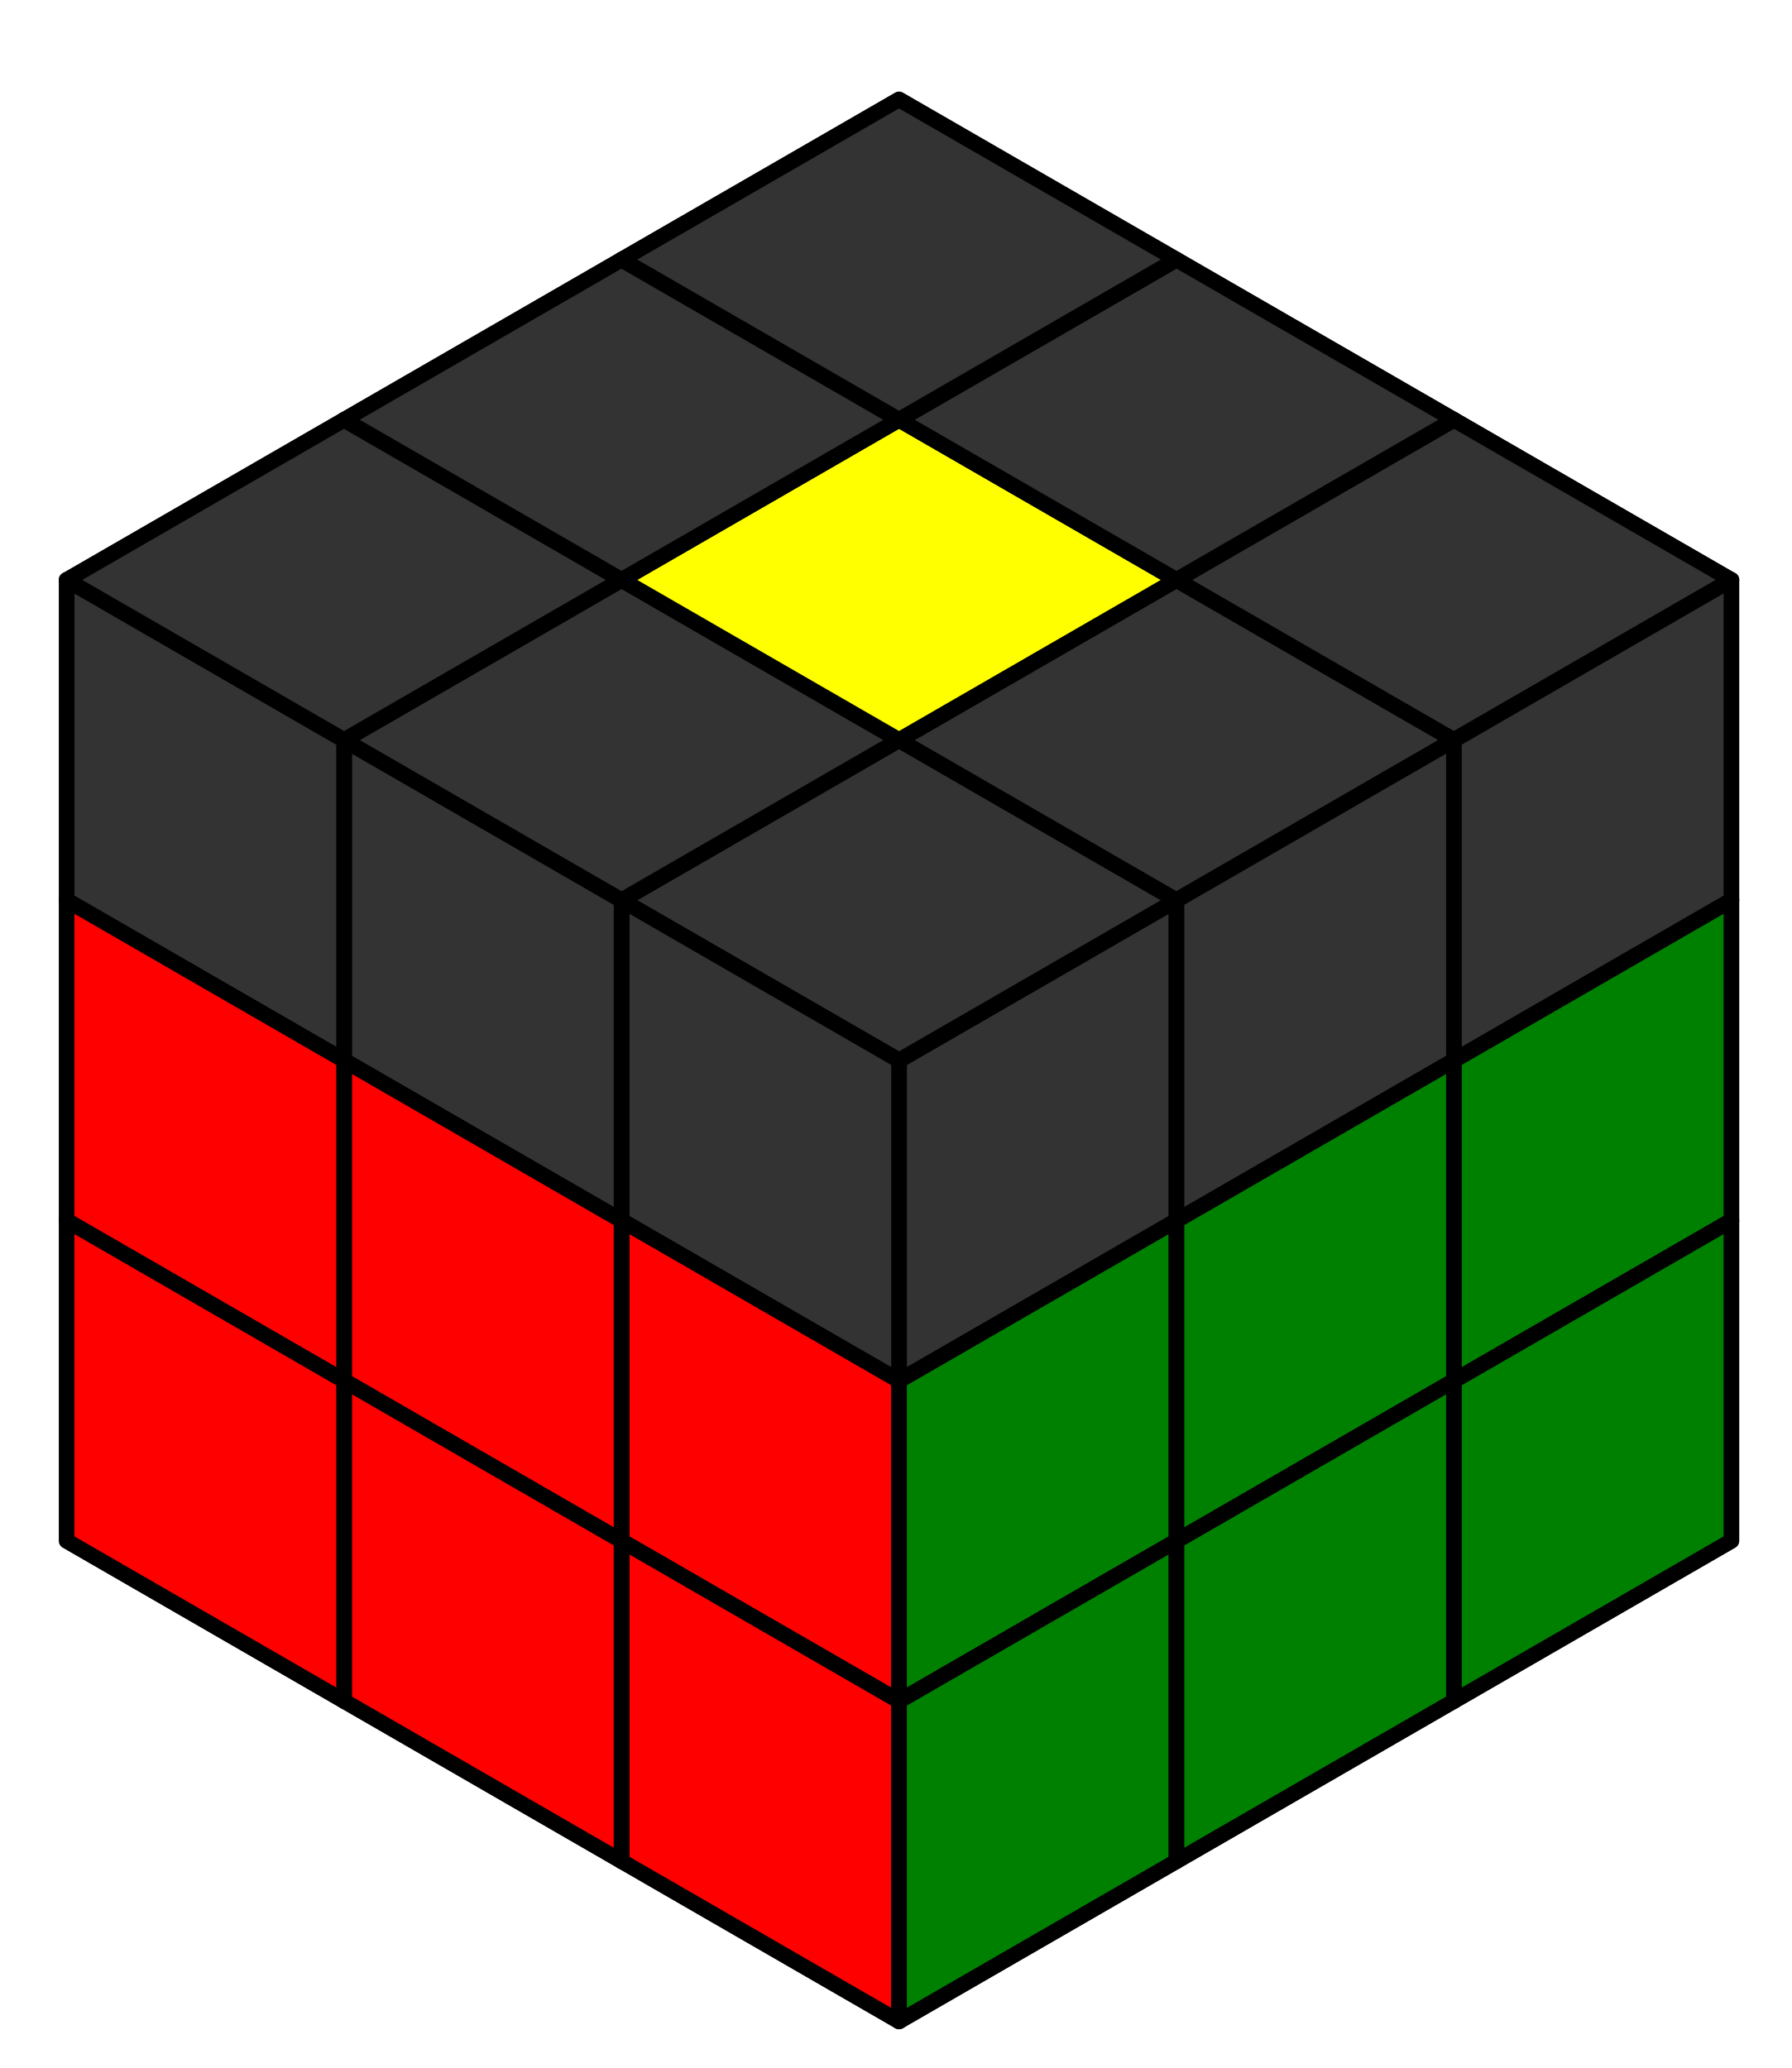
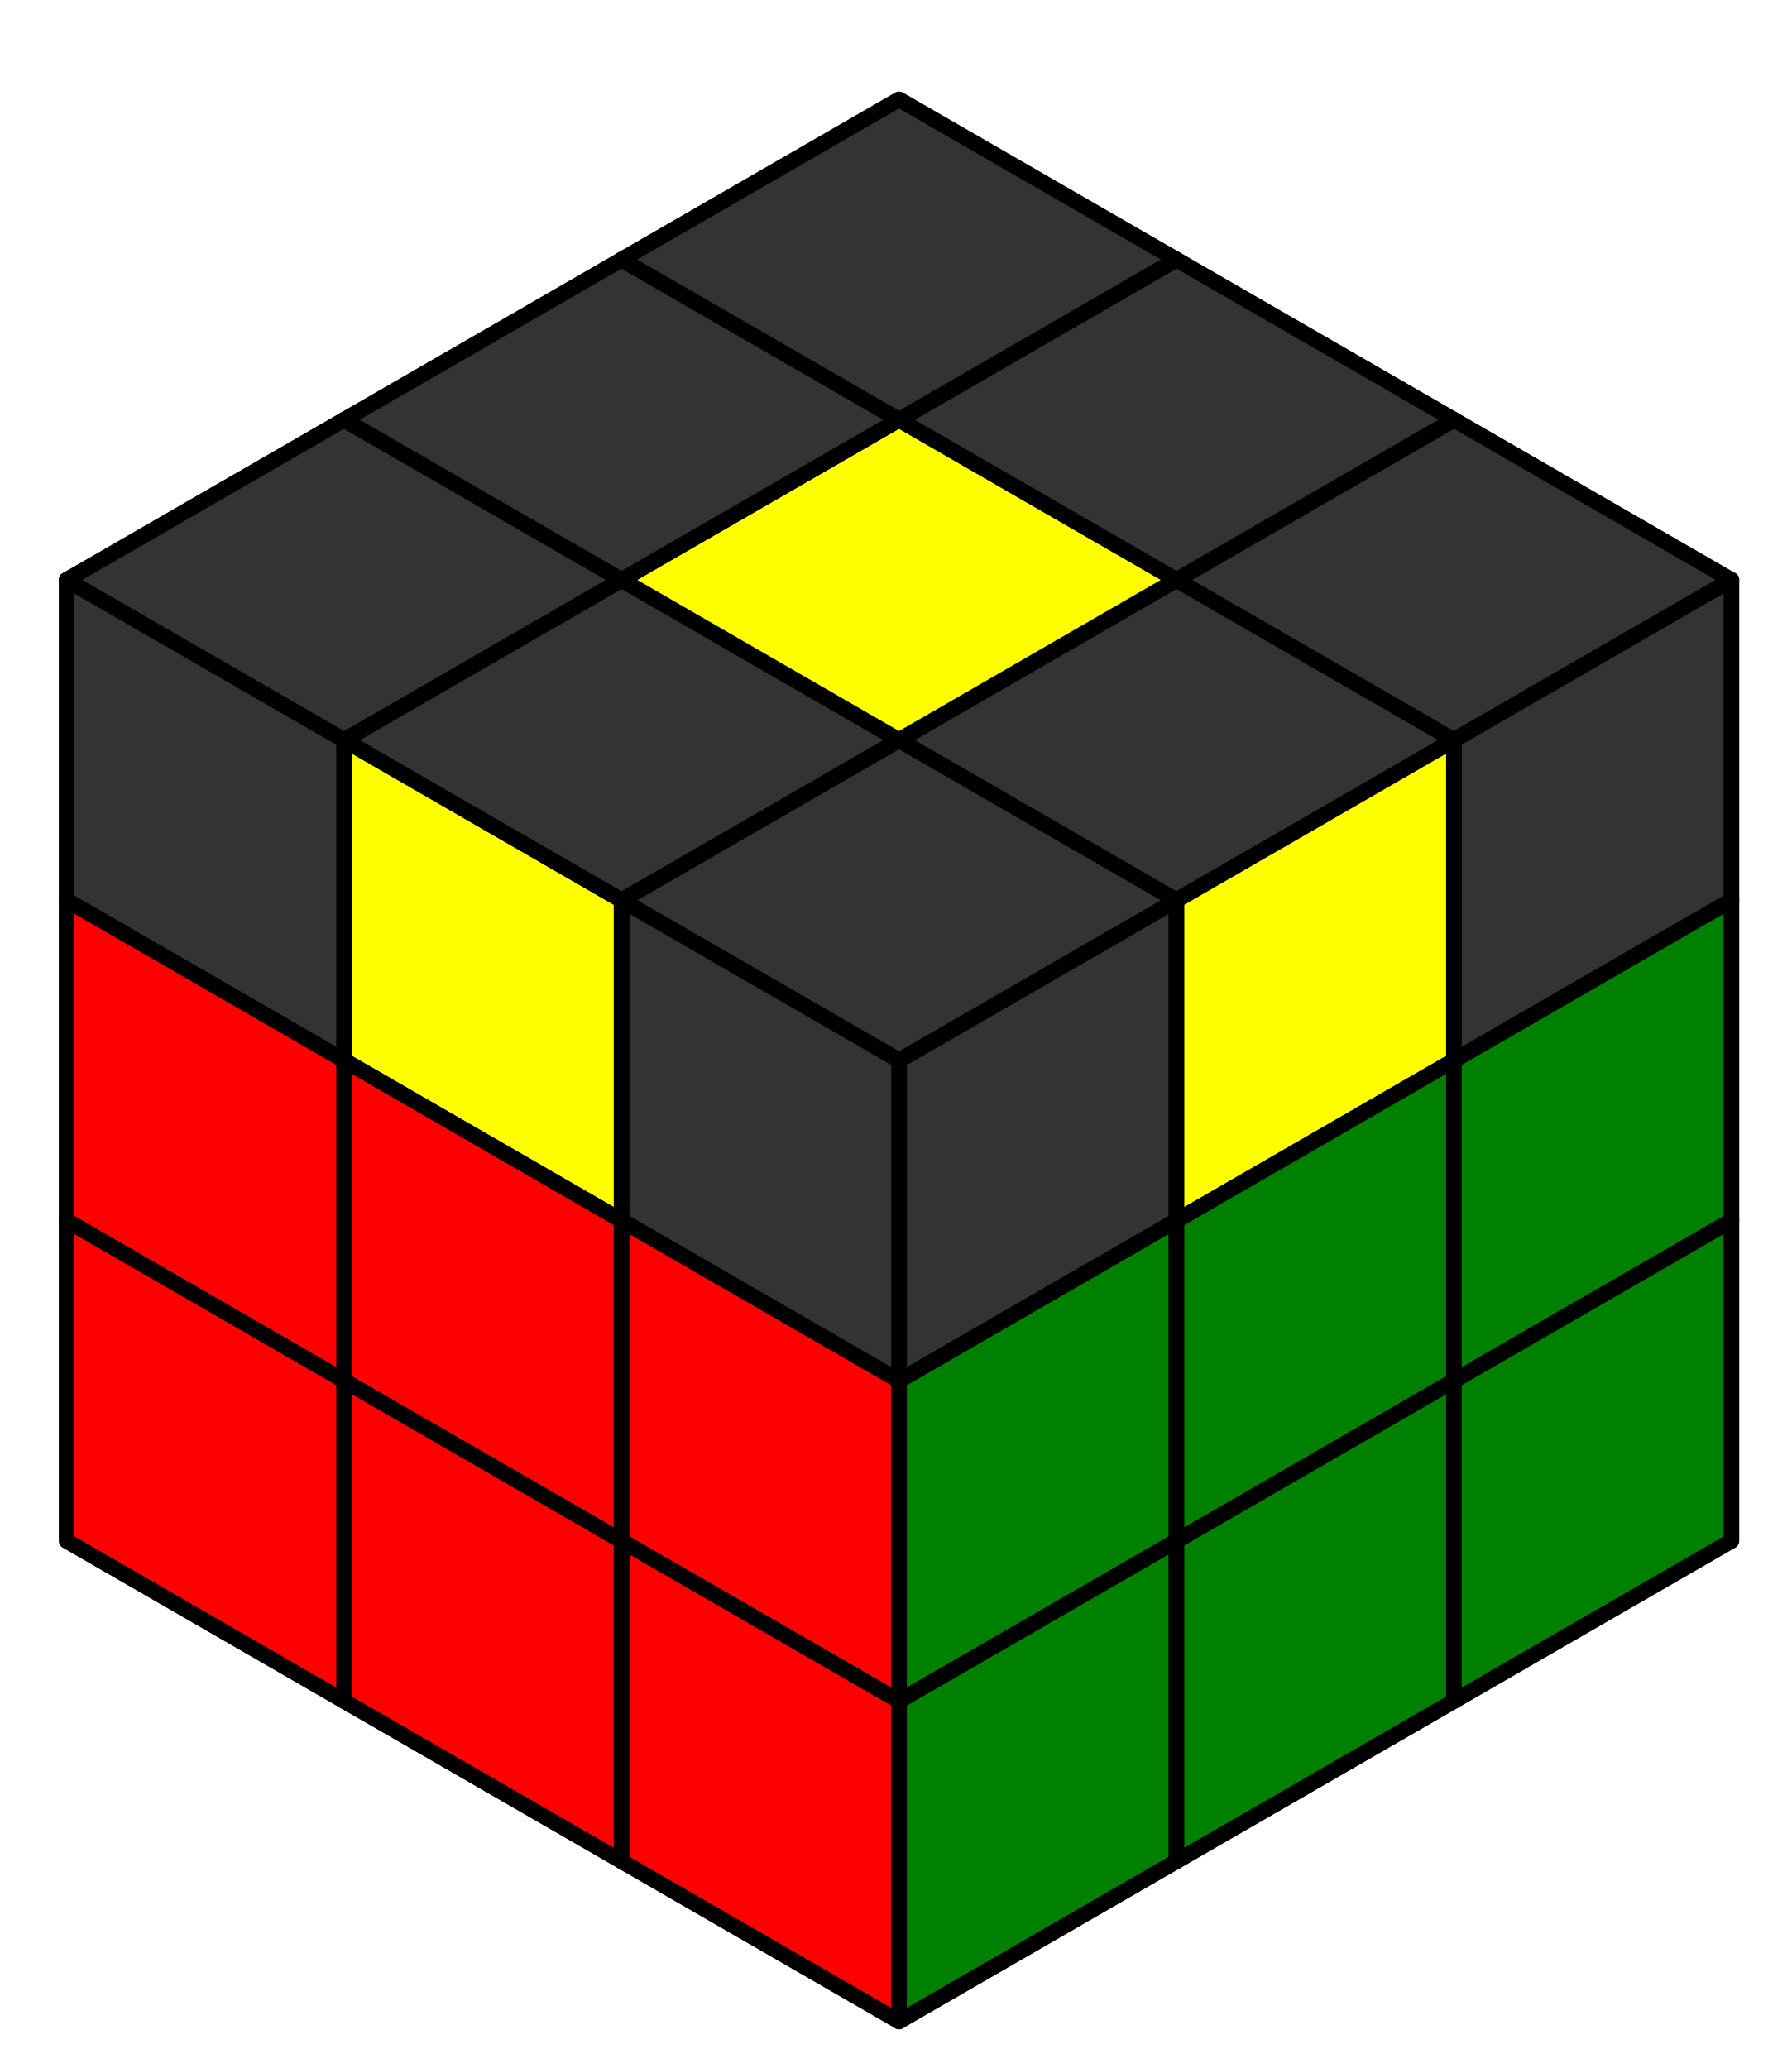
<svg xmlns="http://www.w3.org/2000/svg" version="1.1" id="svg8" x="0px" y="0px" width="294.179px" height="339.688px" viewBox="0 0 294.179 339.688" enable-background="new 0 0 294.179 339.688" xml:space="preserve">
  <defs id="defs3">
	
	
		</defs>
  <g id="layer1" transform="translate(-41.38718,-50.19777)">
    <path id="path144" fill="none" d="   M335.566,304.964l-147.09,84.922L41.387,304.964V135.12l147.089-84.922l147.09,84.922V304.964z" />
  </g>
  <g id="layer2" transform="translate(-41.38718,-50.19777)">
    <path id="path151-73" fill="#333333" stroke="#000000" stroke-width="0.682" d="M234.606,198.07l-45.569,26.31v52.618l45.569-26.31   V198.07z" style="stroke-width:2.57;stroke-miterlimit:4;stroke-dasharray:none;stroke-linejoin:round" />
    <path id="path173-5" fill="#333333" stroke="#000000" stroke-width="0.682" d="M189.037,171.761l-45.569,26.309l45.569,26.31   l45.569-26.31L189.037,171.761z" style="stroke-width:2.57;stroke-miterlimit:4;stroke-dasharray:none;stroke-linejoin:round" />
    <path id="path320" fill="#333333" stroke="#000000" stroke-width="0.682" d="M143.468,198.07l45.569,26.31v52.618l-45.569-26.31   V198.07z" style="stroke-width:2.57;stroke-miterlimit:4;stroke-dasharray:none;stroke-linejoin:round" />
    <path id="path339" fill="#FF0000" stroke="#000000" stroke-width="0.682" d="M143.468,250.688l45.569,26.31v52.618l-45.569-26.309   V250.688z" style="stroke-width:2.57;stroke-miterlimit:4;stroke-dasharray:none;stroke-linejoin:round" />
    <path id="path341" fill="#FF0000" stroke="#000000" stroke-width="0.682" d="M143.468,303.308l45.569,26.309v52.619l-45.569-26.31   V303.308z" style="stroke-width:2.57;stroke-miterlimit:4;stroke-dasharray:none;stroke-linejoin:round" />
-     <path id="path343" fill="#333333" stroke="#000000" stroke-width="0.682" d="M97.899,171.761l45.569,26.31v52.618L97.899,224.38   V171.761z" style="fill:#333333;stroke-width:2.57;stroke-miterlimit:4;stroke-dasharray:none;stroke-linejoin:round" />
+     <path id="path343" fill="#333333" stroke="#000000" stroke-width="0.682" d="M97.899,171.761l45.569,26.31v52.618L97.899,224.38   V171.761z" style="fill:#ffff00;stroke-width:2.57;stroke-miterlimit:4;stroke-dasharray:none;stroke-linejoin:round" />
    <path id="path345" fill="#FF0000" stroke="#000000" stroke-width="0.682" d="M97.899,224.38l45.569,26.309v52.619l-45.569-26.31   V224.38z" style="stroke-width:2.57;stroke-miterlimit:4;stroke-dasharray:none;stroke-linejoin:round" />
    <path id="path347" fill="#FF0000" stroke="#000000" stroke-width="0.682" d="M97.899,276.998l45.569,26.31v52.618l-45.569-26.31   V276.998z" style="stroke-width:2.57;stroke-miterlimit:4;stroke-dasharray:none;stroke-linejoin:round" />
    <path id="path349" fill="#333333" stroke="#000000" stroke-width="0.682" d="M52.33,145.451l45.569,26.31v52.619L52.33,198.07   V145.451z" style="stroke-width:2.57;stroke-miterlimit:4;stroke-dasharray:none;stroke-linejoin:round" />
    <path id="path351" fill="#FF0000" stroke="#000000" stroke-width="0.682" d="M52.33,198.07l45.569,26.31v52.618l-45.569-26.31   V198.07z" style="stroke-width:2.57;stroke-miterlimit:4;stroke-dasharray:none;stroke-linejoin:round" />
    <path id="path353" fill="#FF0000" stroke="#000000" stroke-width="0.682" d="M52.33,250.688l45.569,26.31v52.618l-45.569-26.31   V250.688z" style="stroke-width:2.57;stroke-miterlimit:4;stroke-dasharray:none;stroke-linejoin:round" />
    <path id="path355" fill="#333333" stroke="#000000" stroke-width="0.682" d="M143.468,145.452l-45.569,26.309l45.569,26.31   l45.569-26.31L143.468,145.452z" style="stroke-width:2.57;stroke-miterlimit:4;stroke-dasharray:none;stroke-linejoin:round" />
    <path id="path357" fill="#333333" stroke="#000000" stroke-width="0.682" d="M97.899,119.142L52.33,145.451l45.569,26.31   l45.569-26.31L97.899,119.142z" style="stroke-width:2.57;stroke-miterlimit:4;stroke-dasharray:none;stroke-linejoin:round" />
    <path id="path359" fill="#333333" stroke="#000000" stroke-width="0.682" d="M234.606,145.452l-45.569,26.309l45.569,26.31   l45.569-26.31L234.606,145.452z" style="stroke-width:2.57;stroke-miterlimit:4;stroke-dasharray:none;stroke-linejoin:round" />
    <path id="path361" fill="#FFFF00" stroke="#000000" stroke-width="0.682" d="M189.037,119.142l-45.569,26.309l45.569,26.31   l45.569-26.31L189.037,119.142z" style="stroke-width:2.57;stroke-miterlimit:4;stroke-dasharray:none;stroke-linejoin:round" />
    <path id="path363" fill="#FFFF00" stroke="#000000" stroke-width="0.682" d="M143.468,92.833l-45.569,26.309l45.569,26.31   l45.569-26.31L143.468,92.833z" style="fill:#333333;stroke-width:2.57;stroke-miterlimit:4;stroke-dasharray:none;stroke-linejoin:round" />
    <path id="path365" fill="#333333" stroke="#000000" stroke-width="0.682" d="M280.176,119.143l-45.569,26.309l45.569,26.31   l45.568-26.31L280.176,119.143z" style="stroke-width:2.57;stroke-miterlimit:4;stroke-dasharray:none;stroke-linejoin:round" />
    <path id="path367" fill="#FFFF00" stroke="#000000" stroke-width="0.682" d="M234.606,92.833l-45.569,26.309l45.569,26.31   l45.569-26.31L234.606,92.833z" style="fill:#333333;stroke-width:2.57;stroke-miterlimit:4;stroke-dasharray:none;stroke-linejoin:round" />
    <path id="path369" fill="#333333" stroke="#000000" stroke-width="0.682" d="M189.037,66.523l-45.569,26.309l45.569,26.31   l45.569-26.31L189.037,66.523z" style="stroke-width:2.57;stroke-miterlimit:4;stroke-dasharray:none;stroke-linejoin:round" />
    <path id="path371" fill="#008000" stroke="#000000" stroke-width="0.682" d="M234.606,250.688l-45.569,26.31v52.618l45.569-26.309   V250.688z" style="stroke-width:2.57;stroke-miterlimit:4;stroke-dasharray:none;stroke-linejoin:round" />
    <path id="path373" fill="#008000" stroke="#000000" stroke-width="0.682" d="M234.606,303.308l-45.569,26.309v52.619l45.569-26.31   V303.308z" style="stroke-width:2.57;stroke-miterlimit:4;stroke-dasharray:none;stroke-linejoin:round" />
-     <path id="path375" fill="#333333" stroke="#000000" stroke-width="0.682" d="M280.176,171.761l-45.569,26.31v52.618l45.569-26.309   V171.761z" style="fill:#333333;stroke-width:2.57;stroke-miterlimit:4;stroke-dasharray:none;stroke-linejoin:round" />
+     <path id="path375" fill="#333333" stroke="#000000" stroke-width="0.682" d="M280.176,171.761l-45.569,26.31v52.618l45.569-26.309   V171.761z" style="fill:#ffff00;stroke-width:2.57;stroke-miterlimit:4;stroke-dasharray:none;stroke-linejoin:round" />
    <path id="path377" fill="#008000" stroke="#000000" stroke-width="0.682" d="M280.176,224.38l-45.569,26.309v52.619l45.569-26.31   V224.38z" style="stroke-width:2.57;stroke-miterlimit:4;stroke-dasharray:none;stroke-linejoin:round" />
    <path id="path379" fill="#008000" stroke="#000000" stroke-width="0.682" d="M280.176,276.998l-45.569,26.31v52.619l45.569-26.311   V276.998z" style="stroke-width:2.57;stroke-miterlimit:4;stroke-dasharray:none;stroke-linejoin:round" />
    <path id="path381" fill="#333333" stroke="#000000" stroke-width="0.682" d="M325.744,145.452l-45.568,26.31v52.619l45.568-26.31   V145.452z" style="fill:#333333;stroke-width:2.57;stroke-miterlimit:4;stroke-dasharray:none;stroke-linejoin:round" />
    <path id="path383" fill="#008000" stroke="#000000" stroke-width="0.682" d="M325.744,198.07l-45.568,26.31v52.618l45.568-26.31   V198.07z" style="stroke-width:2.57;stroke-miterlimit:4;stroke-dasharray:none;stroke-linejoin:round" />
    <path id="path385" fill="#008000" stroke="#000000" stroke-width="0.682" d="M325.744,250.688l-45.568,26.31v52.618l45.568-26.309   V250.688z" style="stroke-width:2.57;stroke-miterlimit:4;stroke-dasharray:none;stroke-linejoin:round" />
  </g>
</svg>
